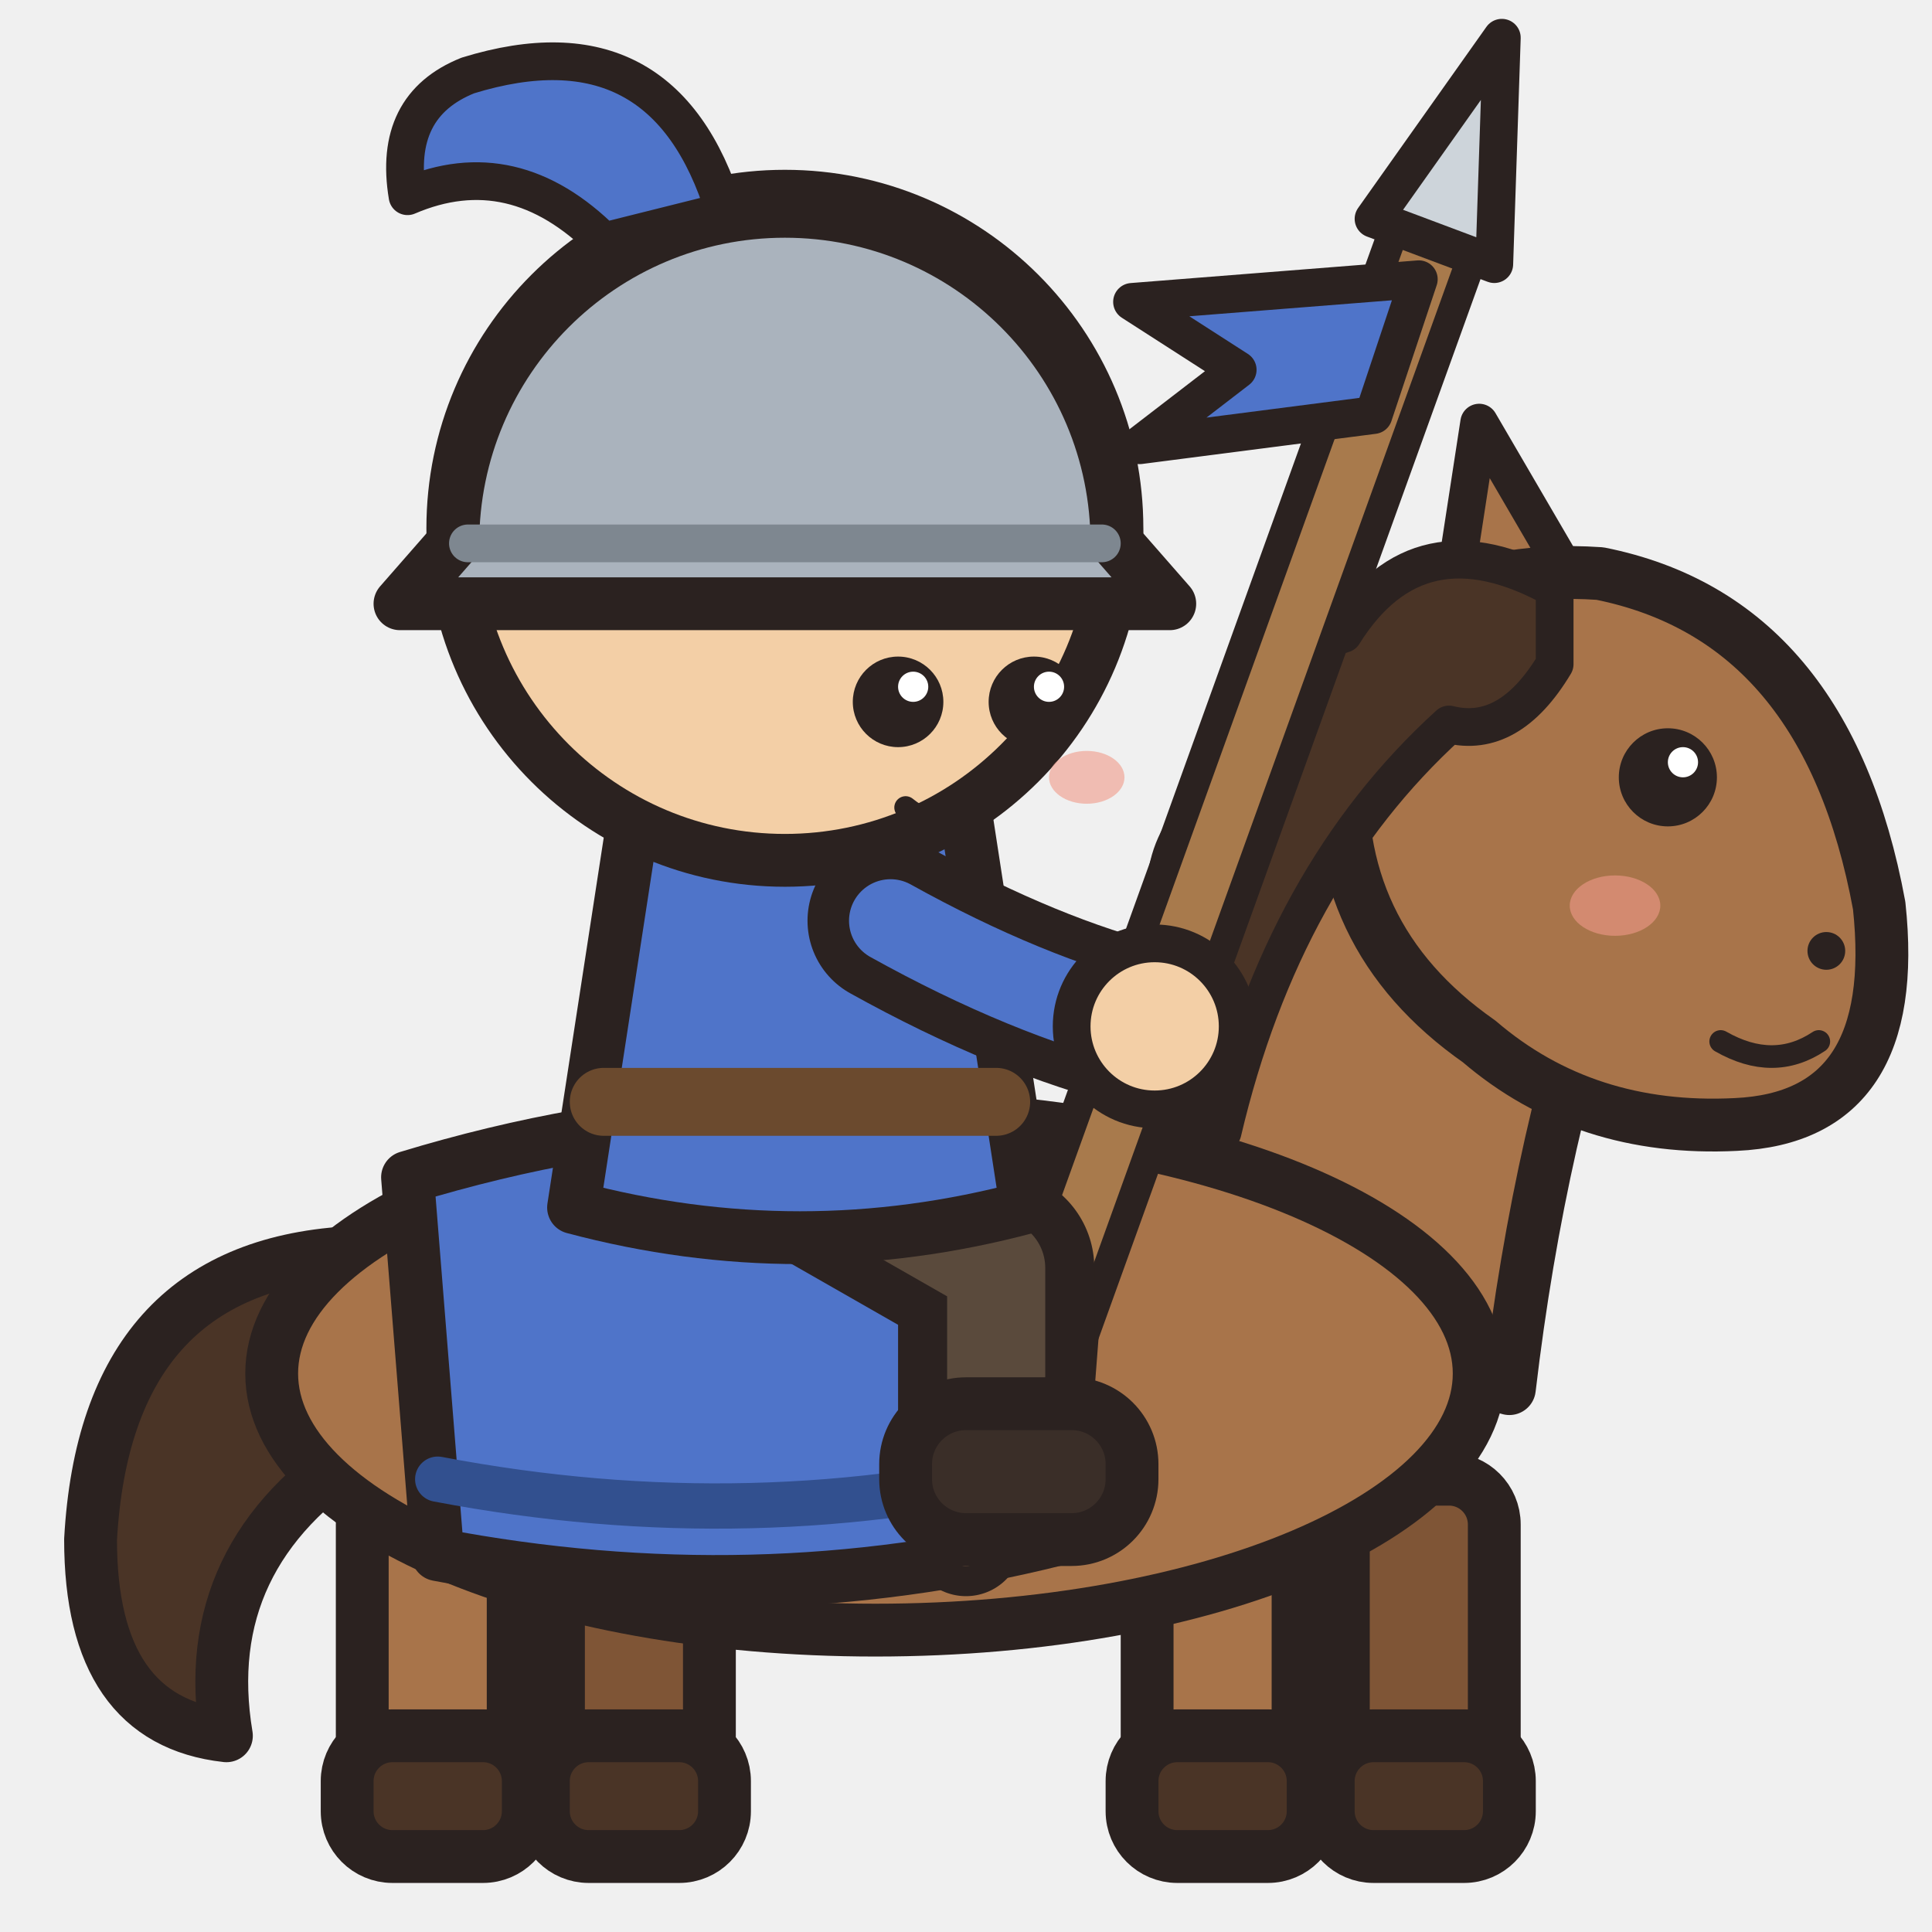
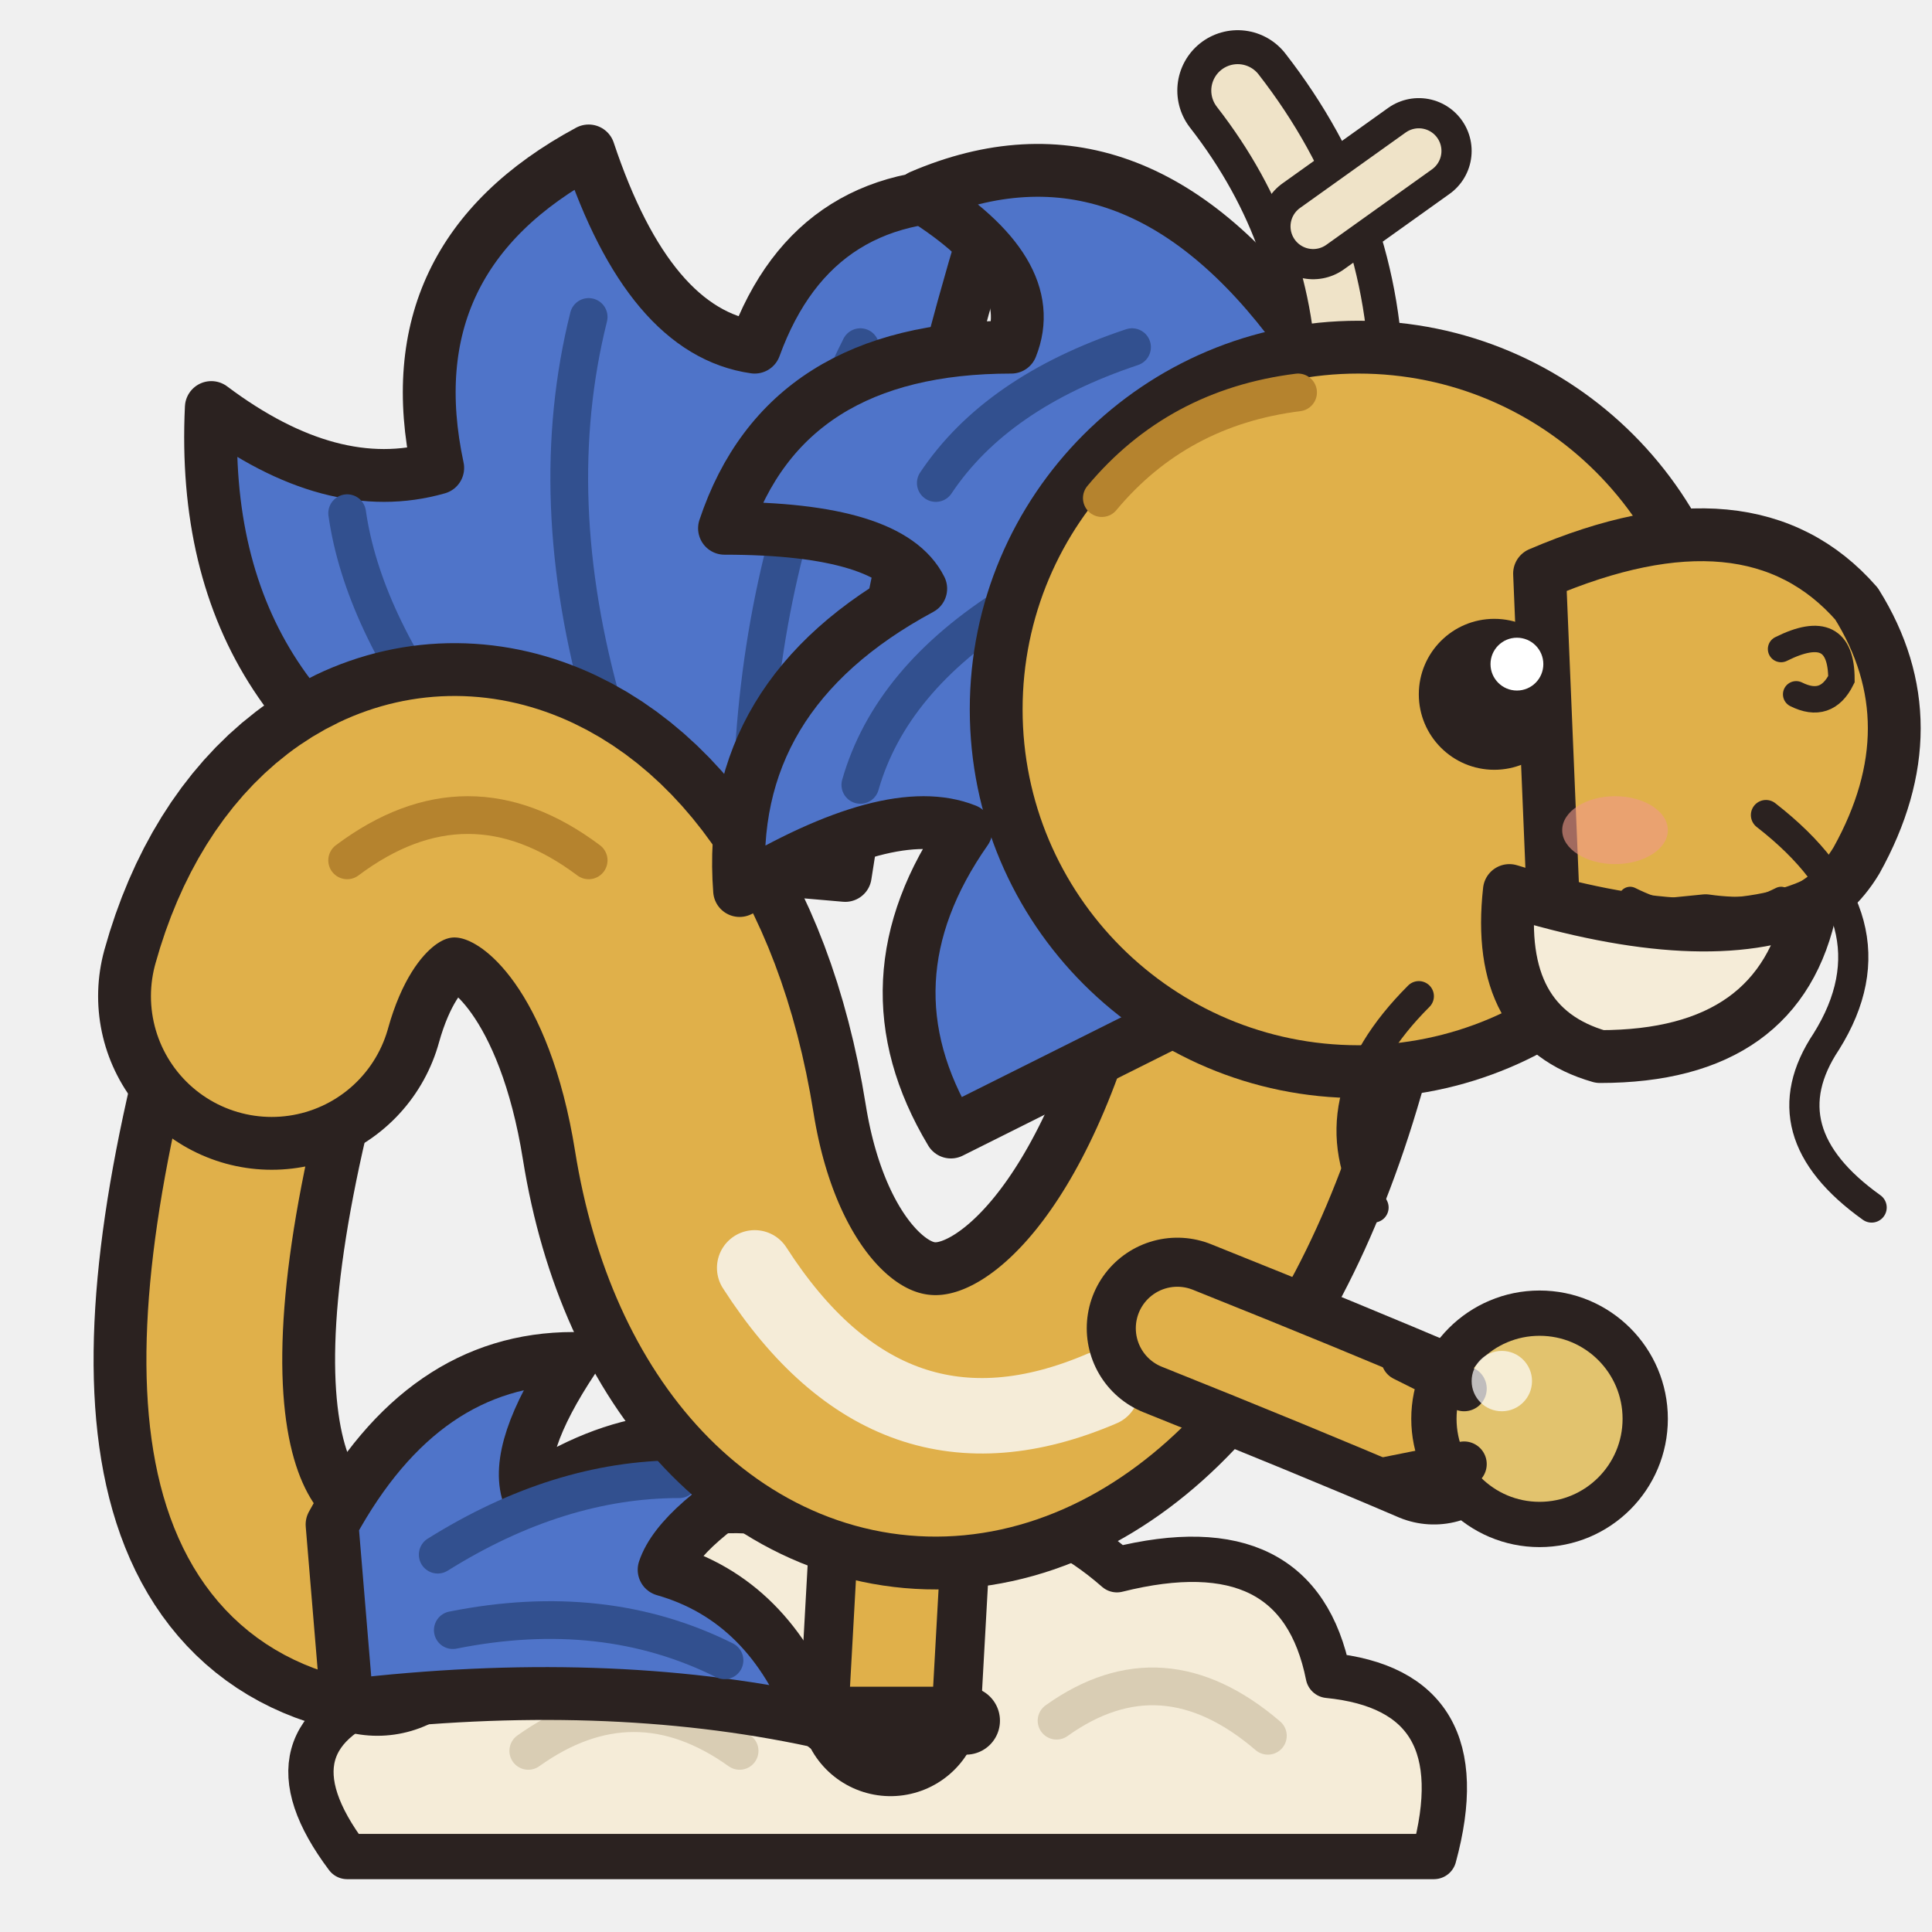
<svg xmlns="http://www.w3.org/2000/svg" viewBox="0 0 256 256" width="256" height="256">
  <g stroke="#2b2220" stroke-width="7" stroke-linejoin="round" stroke-linecap="round">
-     <path d="M46 166 Q14 168 12 204 Q12 228 30 230 Q26 206 48 192 Z" fill="#4a3426" />
-     <rect x="74" y="196" width="20" height="40" rx="6" fill="#7f5536" />
-     <rect x="72" y="230" width="24" height="16" rx="6" fill="#4a3426" />
-     <rect x="178" y="196" width="20" height="40" rx="6" fill="#7f5536" />
-     <rect x="176" y="230" width="24" height="16" rx="6" fill="#4a3426" />
-     <path d="M150 170 Q158 122 184 96 L214 122 Q204 150 200 184 Z" fill="#a8744a" />
-     <rect x="48" y="196" width="20" height="40" rx="6" fill="#a8744a" />
-     <rect x="46" y="230" width="24" height="16" rx="6" fill="#4a3426" />
-     <rect x="152" y="196" width="20" height="40" rx="6" fill="#a8744a" />
-     <rect x="150" y="230" width="24" height="16" rx="6" fill="#4a3426" />
-     <ellipse cx="116" cy="182" rx="80" ry="34" fill="#a8744a" />
-     <path d="M192 82 L196 56 L210 80 Z" fill="#a8744a" stroke-width="5" />
-     <path d="M178 100 Q182 74 212 76 Q242 82 249 120 Q252 148 230 149 Q210 150 196 138 Q176 124 178 100 Z" fill="#a8744a" />
-     <path d="M206 78 Q188 68 178 84 Q164 88 164 104 Q152 110 155 124 Q143 130 148 148 L162 150 Q170 116 192 96 Q200 98 206 88 Z" fill="#4a3426" stroke-width="5" />
-     <path d="M54 156 Q100 142 144 152 L140 204 Q100 214 58 206 Z" fill="#4f74c9" />
-     <path d="M58 196 Q100 204 140 194" fill="none" stroke="#32508f" stroke-width="6" />
-     <line x1="128" y1="204" x2="190" y2="32" stroke="#2b2220" stroke-width="15" />
-     <line x1="128" y1="204" x2="190" y2="32" stroke="#a87a4c" stroke-width="7" />
-     <path d="M188 37 L150 40 L164 49 L151 59 L182 55 Z" fill="#4f74c9" stroke-width="5" />
-     <path d="M199 5 L198 35 L182 29 Z" fill="#cdd4da" stroke-width="5" />
-     <path d="M104 152 L132 168 L132 190" fill="none" stroke="#2b2220" stroke-width="26" />
-     <path d="M104 152 L132 168 L132 190" fill="none" stroke="#5a4a3c" stroke-width="13" />
-     <rect x="120" y="186" width="30" height="18" rx="8" fill="#3a2e28" />
-     <path d="M84 108 Q106 100 128 108 L136 160 Q106 168 76 160 Z" fill="#4f74c9" />
-     <path d="M80 146 L132 146" stroke="#6b4a2e" stroke-width="9" />
-     <circle cx="104" cy="70" r="44" fill="#f3cfa6" />
-     <path d="M60 72 A44 44 0 0 1 148 72 L155 80 L53 80 Z" fill="#aab3bd" />
-     <path d="M62 72 L146 72" stroke="#7e8790" stroke-width="5" />
-     <path d="M96 28 Q88 2 62 10 Q52 14 54 26 Q68 20 80 32 Z" fill="#4f74c9" stroke-width="5" />
-     <path d="M118 122 Q136 132 152 136" fill="none" stroke="#2b2220" stroke-width="22" />
-     <path d="M118 122 Q136 132 152 136" fill="none" stroke="#4f74c9" stroke-width="11" />
-     <circle cx="153" cy="136" r="11" fill="#f3cfa6" stroke-width="5" />
+     <path d="M46 246 Q34 230 52 224 Q54 206 78 210 Q90 194 114 204 Q132 194 148 208 Q172 202 176 222 Q196 224 190 246 Z" fill="#f5ecd8" stroke-width="6" />
+     <path d="M70 232 Q84 222 98 232 M140 228 Q154 218 168 230" fill="none" stroke="#d9cdb4" stroke-width="5" />
+     <path d="M66 112 Q26 96 28 54 Q44 66 58 62 Q52 34 78 20 Q86 44 100 46 Q108 24 132 26 Q120 64 112 116 Z" fill="#4f74c9" />
+     <path d="M60 98 Q48 82 46 68 M80 94 Q72 66 78 42 M100 98 Q102 70 114 46" fill="none" stroke="#32508f" stroke-width="5" />
+     <path d="M120 190 L118 226" stroke-width="24" />
+     <path d="M120 190 L118 226" stroke="#e0b04a" stroke-width="11" />
+     <path d="M110 228 L128 228" stroke-width="9" />
+     <path d="M38 128 Q14 208 50 214" fill="none" stroke-width="32" />
+     <path d="M38 128 Q14 208 50 214" fill="none" stroke="#e0b04a" stroke-width="18" />
+     <path d="M44 202 Q56 180 76 180 Q68 192 70 198 Q88 186 104 194 Q90 202 88 208 Q102 212 108 228 Q80 222 46 226 Z" fill="#4f74c9" />
+     <path d="M58 206 Q74 196 90 196 M60 216 Q80 212 96 220" fill="none" stroke="#32508f" stroke-width="5" />
+     <path d="M168 132 C150 206 100 200 92 150 C84 100 46 96 36 132" fill="none" stroke-width="46" />
+     <path d="M168 132 C150 206 100 200 92 150 C84 100 46 96 36 132" fill="none" stroke="#e0b04a" stroke-width="32" />
+     <path d="M100 168 Q118 196 146 184" fill="none" stroke="#f5ecd8" stroke-width="10" />
+     <path d="M46 114 Q62 102 78 114" fill="none" stroke="#b5832e" stroke-width="5" />
+     <path d="M156 176 Q176 184 190 190" fill="none" stroke-width="24" />
+     <path d="M156 176 Q176 184 190 190" fill="none" stroke="#e0b04a" stroke-width="11" />
+     <circle cx="204" cy="188" r="14" fill="#e2c36e" stroke-width="6" />
+     <path d="M186 180 L194 184 M184 196 L194 194" stroke-width="6" />
+     <path d="M172 44 Q150 14 122 26 Q138 36 134 46 Q104 46 96 70 Q118 70 122 78 Q96 92 98 118 Q118 106 128 110 Q114 130 126 150 L170 128 Z" fill="#4f74c9" />
+     <path d="M150 46 Q132 52 124 64 M134 80 Q118 90 114 104" fill="none" stroke="#32508f" stroke-width="5" />
+     <path d="M178 52 Q178 30 164 12" fill="none" stroke-width="16" />
+     <path d="M178 52 Q178 30 164 12" fill="none" stroke="#efe3c8" stroke-width="7" />
+     <path d="M174 30 L188 20" fill="none" stroke-width="14" />
+     <path d="M174 30 L188 20" fill="none" stroke="#efe3c8" stroke-width="6" />
+     <circle cx="180" cy="94" r="48" fill="#e0b04a" />
+     <path d="M204 76 Q232 64 246 80 Q256 96 246 114 Q240 124 226 122 L206 124 Z" fill="#e0b04a" />
+     <path d="M200 118 Q226 126 240 120 Q236 140 212 140 Q198 136 200 118 Z" fill="#f5ecd8" />
+     <path d="M146 66 Q156 54 172 52" fill="none" stroke="#b5832e" stroke-width="5" />
  </g>
-   <circle cx="119" cy="93" r="6" fill="#2b2220" />
-   <circle cx="137" cy="93" r="6" fill="#2b2220" />
-   <circle cx="121" cy="91" r="2" fill="#fff" />
-   <circle cx="139" cy="91" r="2" fill="#fff" />
-   <ellipse cx="144" cy="103" rx="5" ry="3.5" fill="#f09a88" opacity="0.6" />
-   <path d="M120 107 Q125 111 130 108" fill="none" stroke="#2b2220" stroke-width="3" stroke-linecap="round" />
-   <circle cx="221" cy="103" r="6.5" fill="#2b2220" />
-   <circle cx="223" cy="101" r="2" fill="#fff" />
-   <ellipse cx="214" cy="120" rx="6" ry="4" fill="#f09a88" opacity="0.6" />
-   <circle cx="242" cy="126" r="2.5" fill="#2b2220" />
-   <path d="M228 138 Q235 142 241 138" fill="none" stroke="#2b2220" stroke-width="3" stroke-linecap="round" />
+   <path d="M234 108 Q252 122 242 138 Q234 150 248 160" fill="none" stroke="#2b2220" stroke-width="4" stroke-linecap="round" />
+   <path d="M188 132 Q174 146 182 160" fill="none" stroke="#2b2220" stroke-width="4" stroke-linecap="round" />
+   <circle cx="198" cy="92" r="10" fill="#2b2220" />
+   <circle cx="201" cy="88" r="3.5" fill="#fff" />
+   <path d="M236 86 Q244 82 244 90 Q242 94 238 92" fill="none" stroke="#2b2220" stroke-width="3.5" stroke-linecap="round" />
+   <ellipse cx="214" cy="110" rx="7" ry="4.5" fill="#f09a88" opacity="0.6" />
+   <path d="M216 119 Q226 124 236 119" fill="none" stroke="#2b2220" stroke-width="3" stroke-linecap="round" />
+   <circle cx="199" cy="183" r="4" fill="#fff" opacity="0.7" />
</svg>
